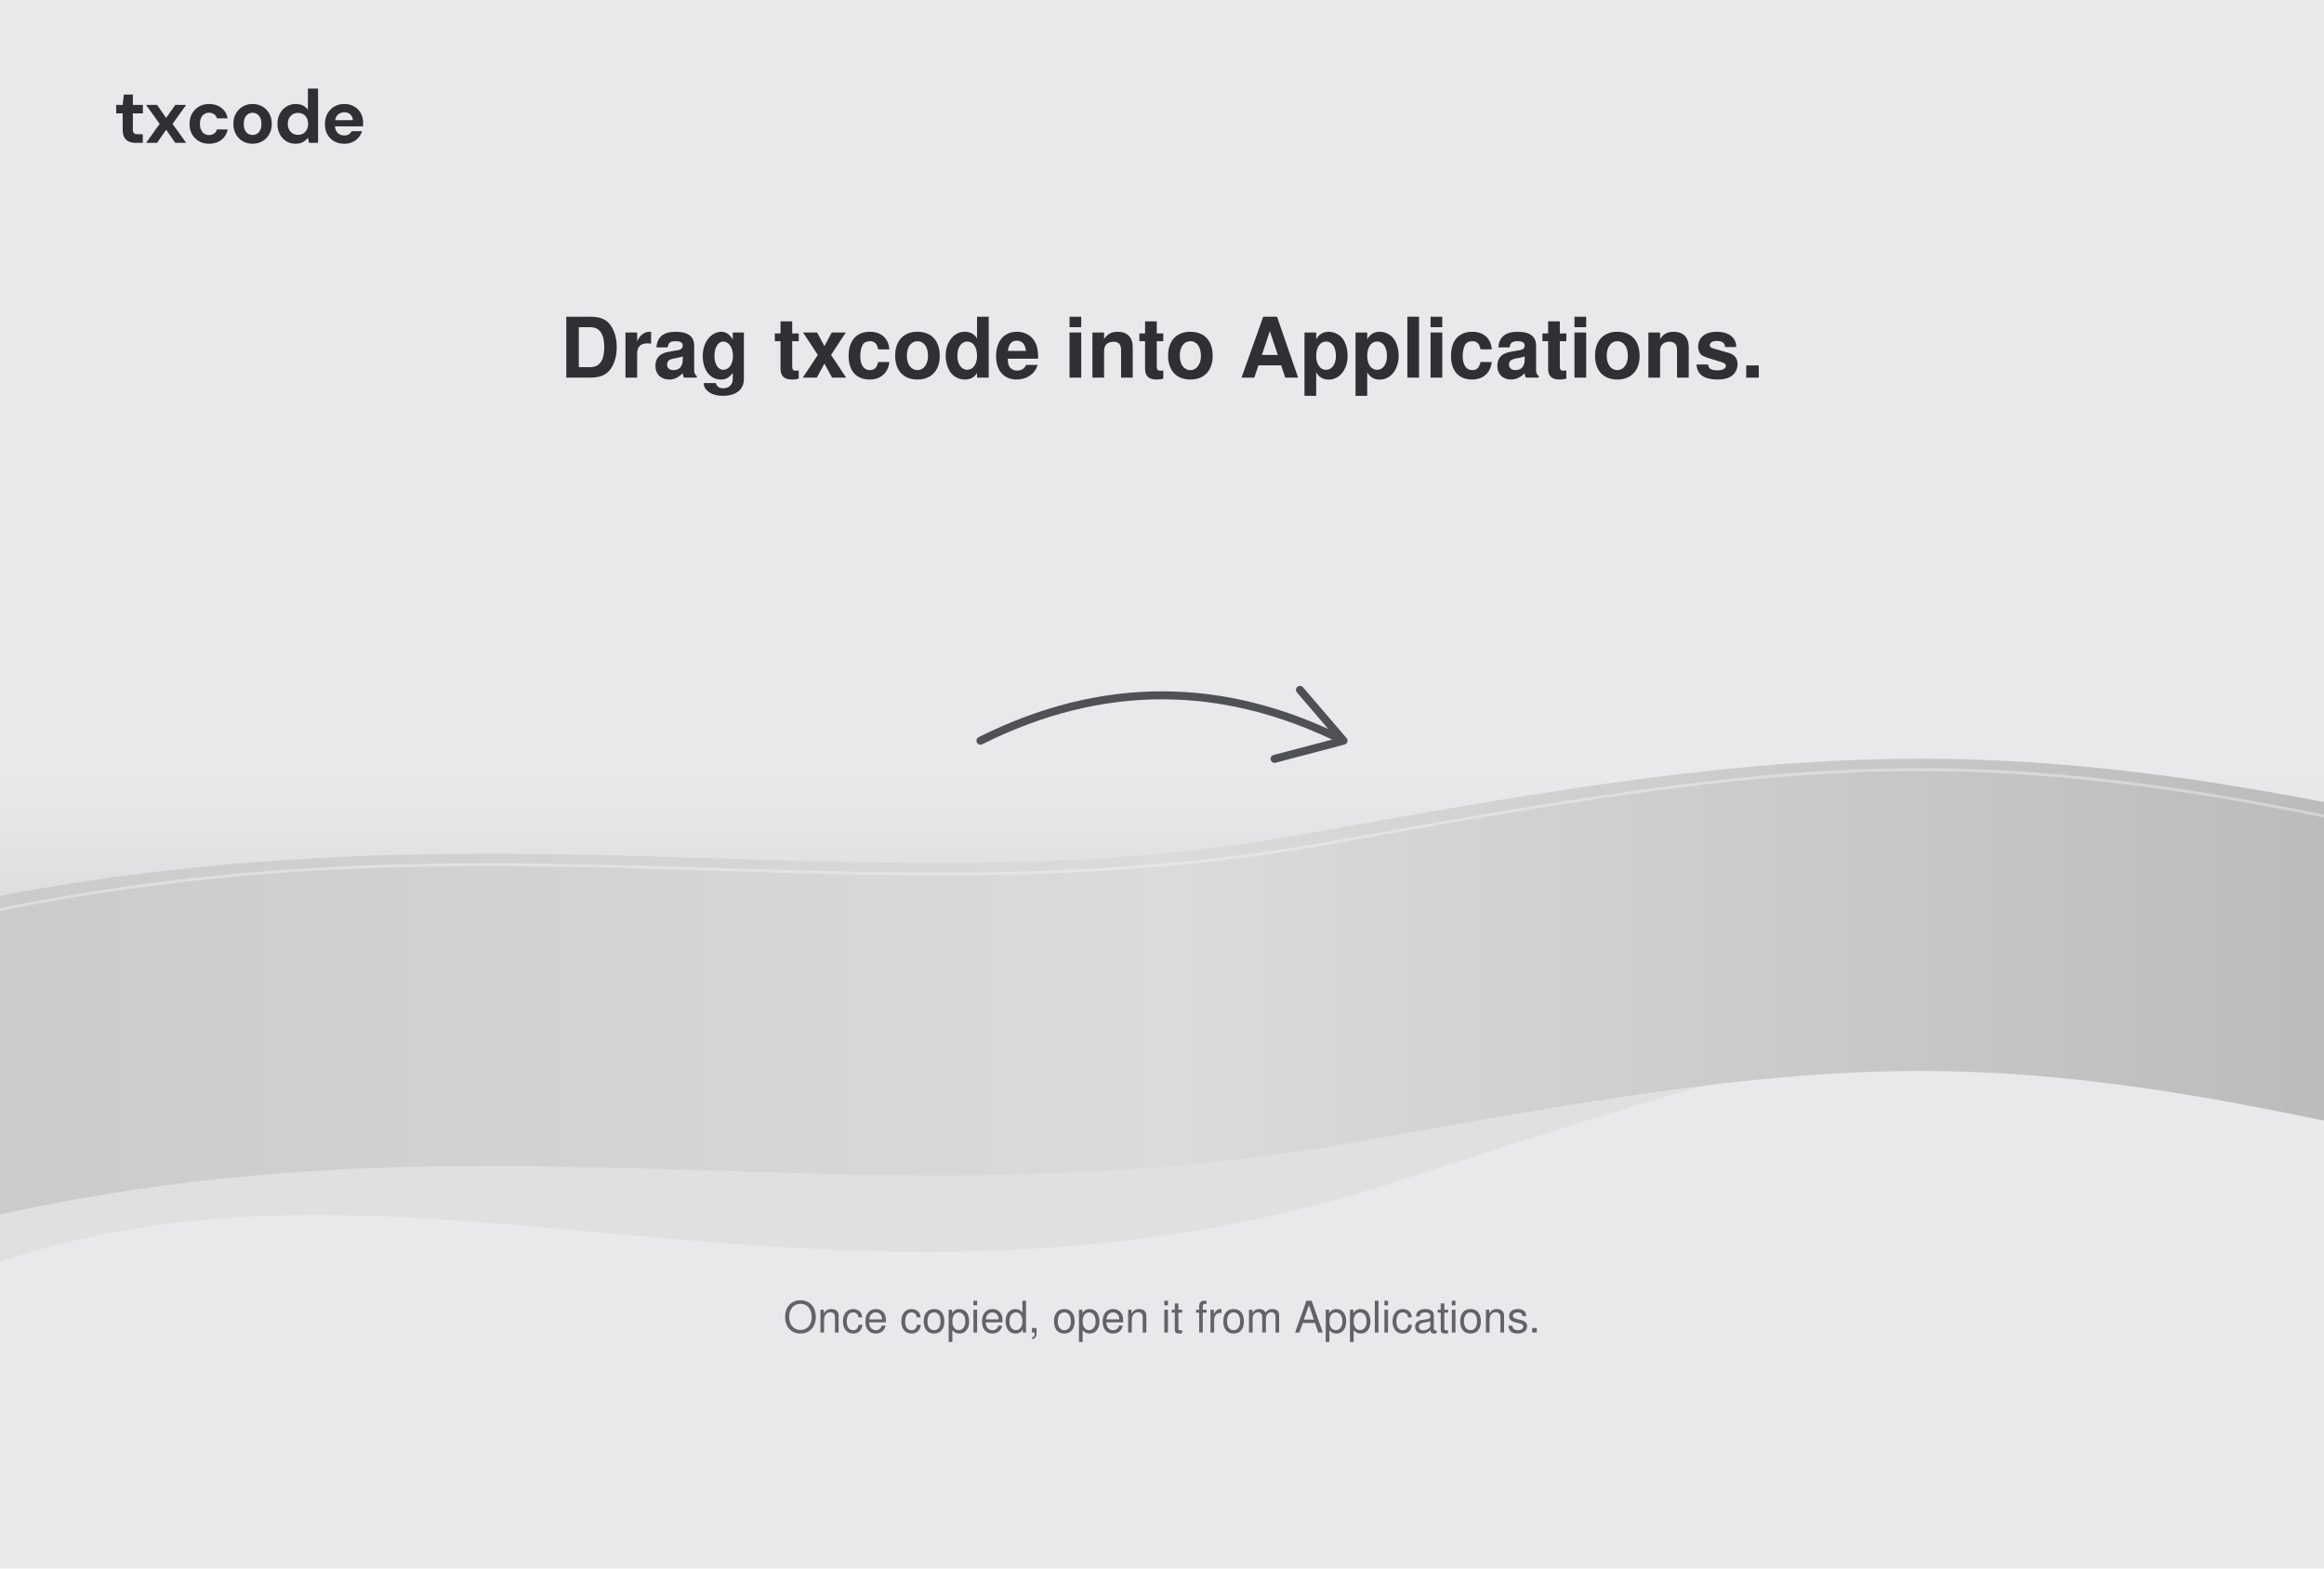
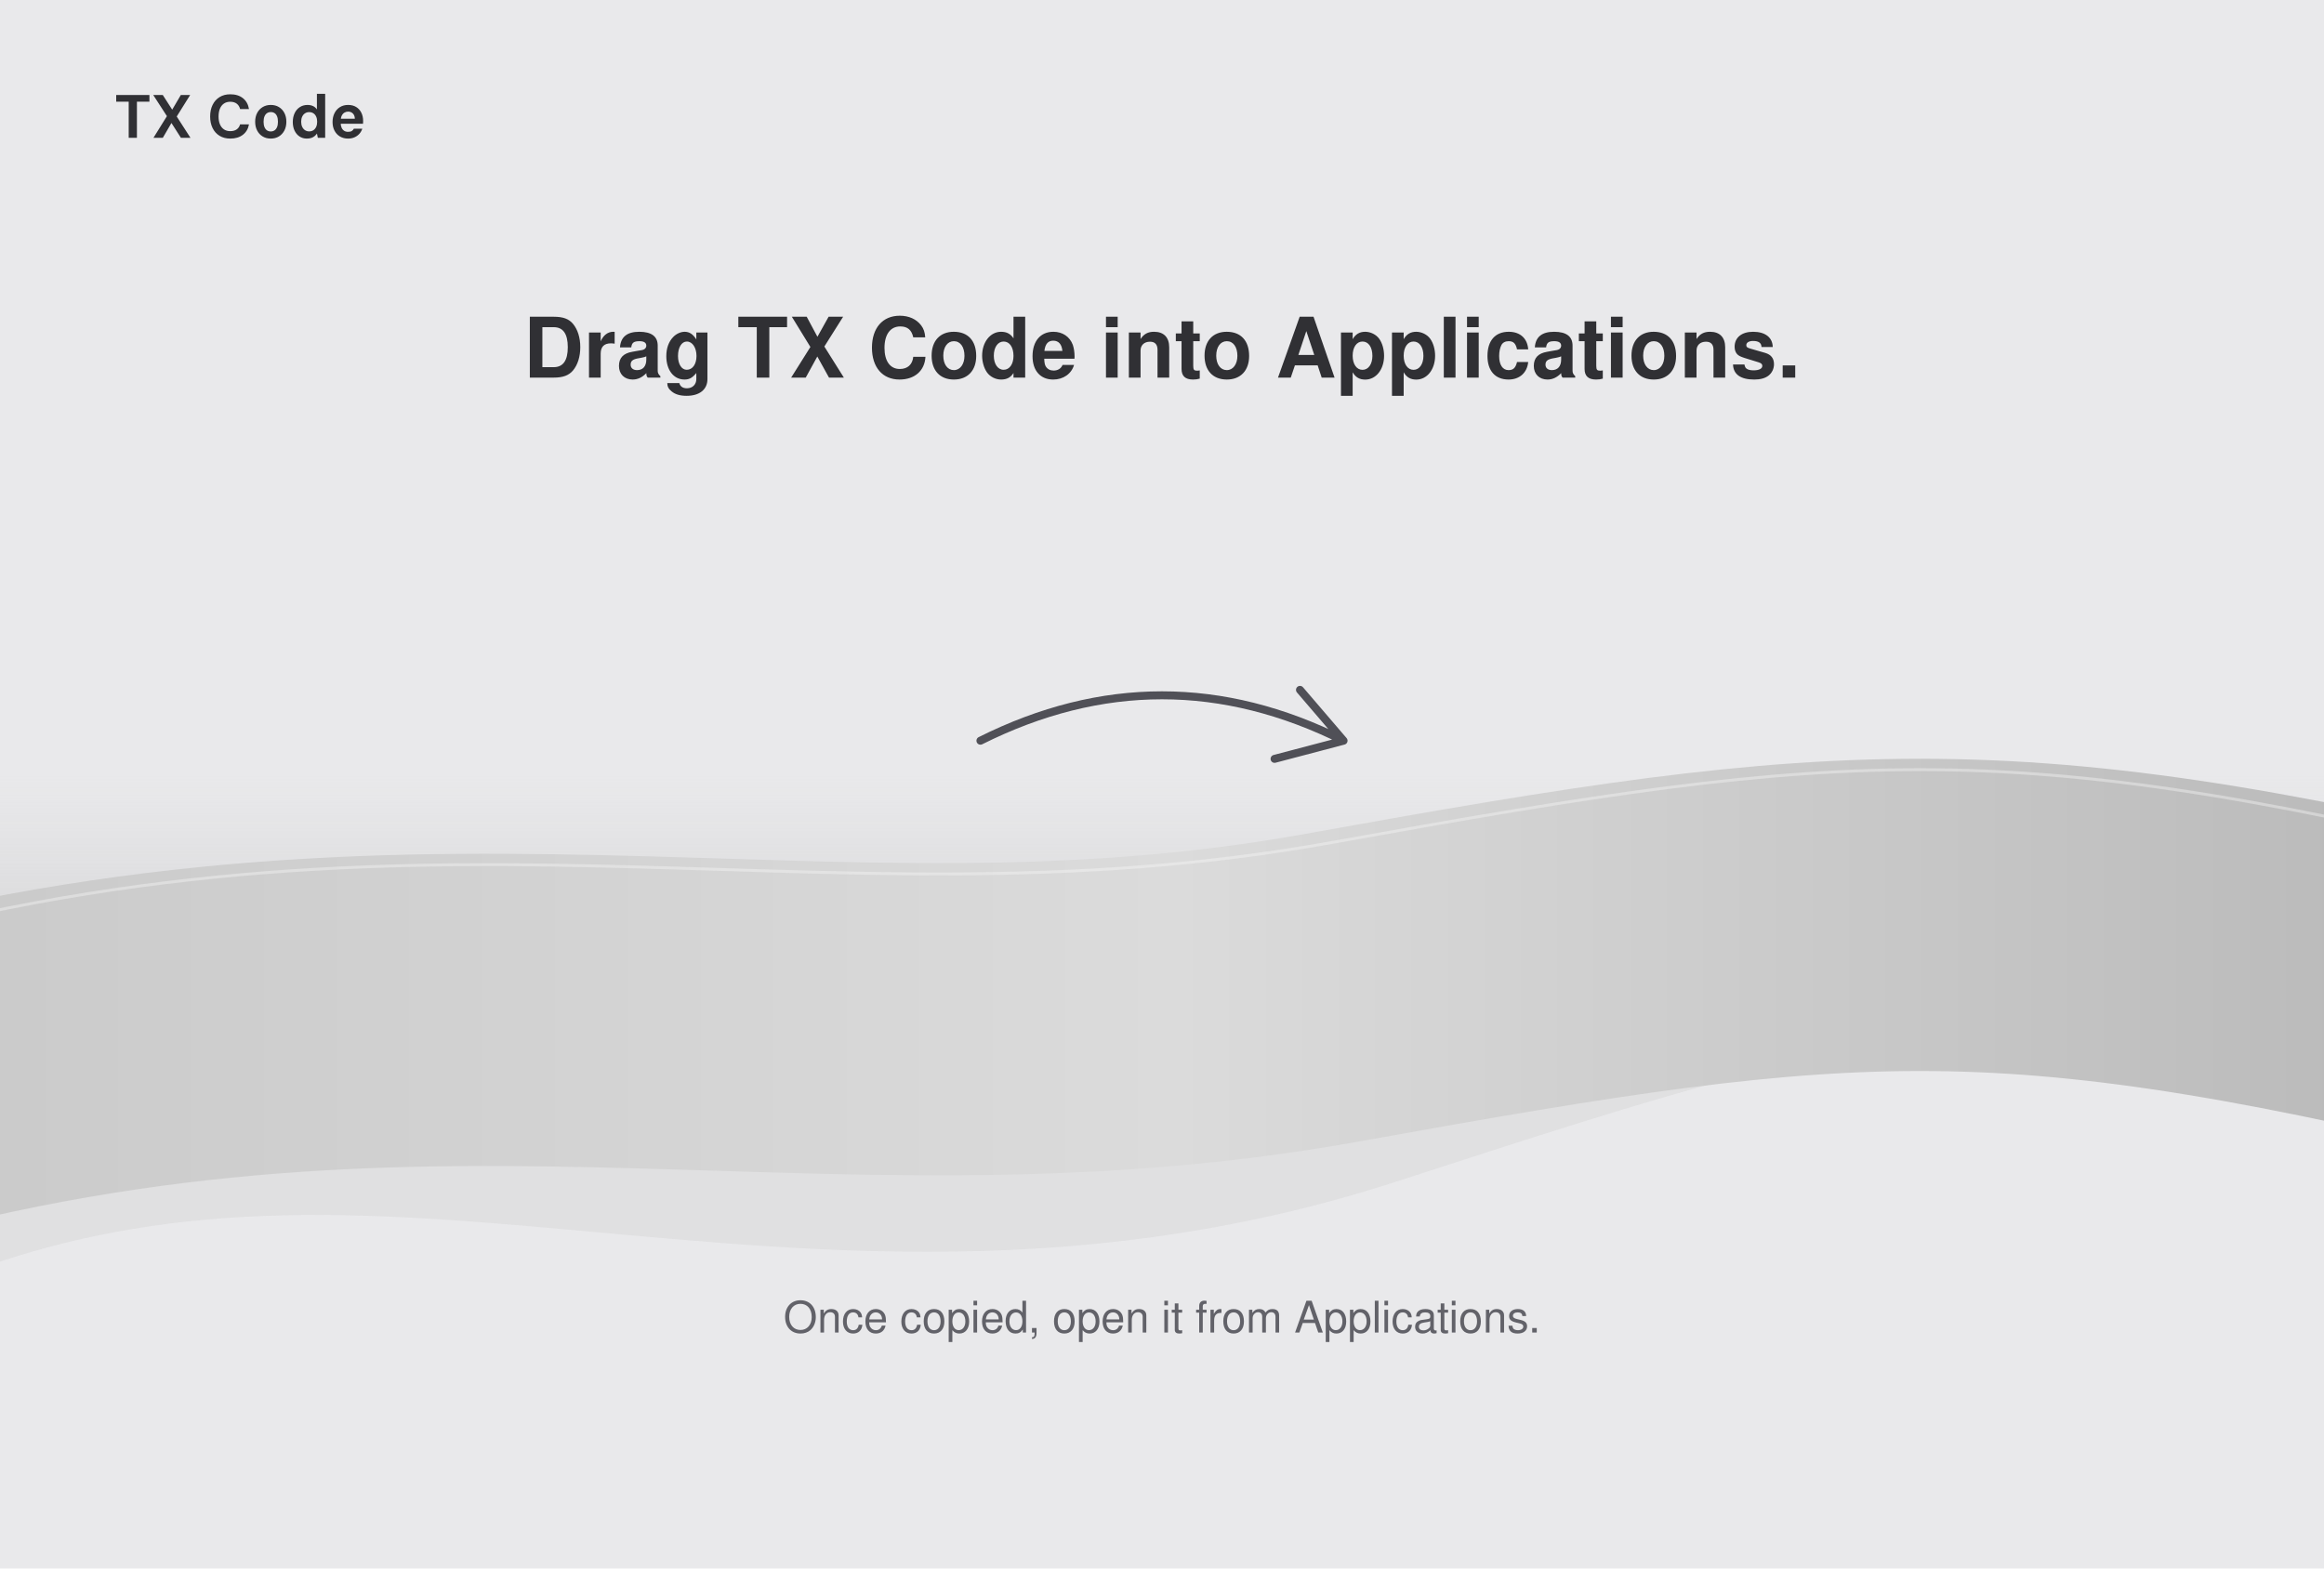
<svg xmlns="http://www.w3.org/2000/svg" width="1280" height="864" viewBox="0 0 640 432">
  <defs>
    <linearGradient id="veil" x1="0" y1="0" x2="0" y2="1">
      <stop stop-color="#B7B7B7" stop-opacity="0" />
      <stop offset=".55" stop-color="#A5A5A5" stop-opacity=".24" />
      <stop offset="1" stop-color="#D1D1D1" stop-opacity=".4" />
    </linearGradient>
    <linearGradient id="silk" x1="0" y1="0" x2="1" y2="0">
      <stop stop-color="#C8C8C8" />
      <stop offset=".5" stop-color="#DBDBDB" />
      <stop offset="1" stop-color="#B5B5B5" />
    </linearGradient>
  </defs>
  <rect width="640" height="432" fill="#E9E9EB" />
  <path d="M-60 293C95 220 214 304 362 256S559 191 707 257" stroke="url(#veil)" stroke-width="146" fill="none" opacity="1" stroke-linecap="round" stroke-linejoin="round" />
  <path d="M-60 306C113 252 223 298 367 272S553 242 707 280" stroke="url(#silk)" stroke-width="86" fill="none" opacity="1" stroke-linecap="round" stroke-linejoin="round" />
  <path d="M-60 266C113 212 223 258 367 232S553 202 707 240" stroke="#F5F5F5" stroke-width="0.8" fill="none" opacity="0.42" stroke-linecap="round" stroke-linejoin="round" />
-   <svg x="32" y="23" width="68" height="18" viewBox="31 -720 3277 732" fill="#303034">
-     <path d="M293 0Q240 0 200.5 -16.5Q161 -33 139.0 -71.5Q117 -110 117 -177V-391H31V-504H117L132 -641H252V-504H385V-391H252V-175Q252 -141 267.0 -128.0Q282 -115 318 -115H384V0ZM427 0 608 -252 427 -504H573L694 -331L815 -504H960L779 -252L960 0H815L694 -174L573 0ZM1264 12Q1188 12 1129.0 -22.0Q1070 -56 1037.0 -115.0Q1004 -174 1004 -250Q1004 -328 1037.0 -387.5Q1070 -447 1129.0 -481.5Q1188 -516 1264 -516Q1361 -516 1427.0 -465.0Q1493 -414 1511 -325H1368Q1359 -360 1330.5 -380.0Q1302 -400 1263 -400Q1228 -400 1200.5 -382.5Q1173 -365 1157.5 -331.5Q1142 -298 1142 -252Q1142 -217 1151.0 -189.5Q1160 -162 1176.0 -142.5Q1192 -123 1214.5 -113.0Q1237 -103 1263 -103Q1289 -103 1310.5 -112.0Q1332 -121 1347.0 -137.5Q1362 -154 1368 -178H1511Q1493 -91 1426.5 -39.5Q1360 12 1264 12ZM1840 12Q1768 12 1710.5 -21.5Q1653 -55 1619.5 -114.5Q1586 -174 1586 -251Q1586 -330 1619.5 -389.5Q1653 -449 1711.0 -482.5Q1769 -516 1841 -516Q1914 -516 1971.5 -482.5Q2029 -449 2062.5 -389.5Q2096 -330 2096 -252Q2096 -174 2062.5 -114.5Q2029 -55 1971.0 -21.5Q1913 12 1840 12ZM1840 -105Q1874 -105 1900.5 -121.0Q1927 -137 1942.5 -170.0Q1958 -203 1958 -252Q1958 -301 1942.5 -333.5Q1927 -366 1900.5 -382.5Q1874 -399 1841 -399Q1809 -399 1782.0 -382.5Q1755 -366 1739.5 -333.5Q1724 -301 1724 -252Q1724 -203 1739.5 -170.0Q1755 -137 1781.5 -121.0Q1808 -105 1840 -105ZM2411 12Q2342 12 2287.5 -22.0Q2233 -56 2202.0 -116.0Q2171 -176 2171 -251Q2171 -328 2202.5 -387.5Q2234 -447 2289.5 -481.5Q2345 -516 2414 -516Q2468 -516 2509.0 -496.0Q2550 -476 2575 -439V-720H2710V0H2590L2575 -69Q2560 -48 2537.5 -29.0Q2515 -10 2484.0 1.0Q2453 12 2411 12ZM2443 -106Q2483 -106 2513.5 -124.5Q2544 -143 2561.0 -176.0Q2578 -209 2578 -252Q2578 -295 2561.0 -328.0Q2544 -361 2513.5 -379.5Q2483 -398 2443 -398Q2405 -398 2374.0 -379.5Q2343 -361 2325.5 -328.0Q2308 -295 2308 -253Q2308 -209 2325.5 -176.0Q2343 -143 2373.5 -124.5Q2404 -106 2443 -106ZM3059 12Q2983 12 2924.5 -20.5Q2866 -53 2833.5 -111.5Q2801 -170 2801 -247Q2801 -326 2833.5 -386.5Q2866 -447 2924.0 -481.5Q2982 -516 3059 -516Q3134 -516 3190.0 -483.0Q3246 -450 3277.0 -394.0Q3308 -338 3308 -267Q3308 -257 3308.0 -244.5Q3308 -232 3306 -219H2897V-301H3172Q3169 -350 3137.5 -378.0Q3106 -406 3059 -406Q3025 -406 2996.0 -390.5Q2967 -375 2950.5 -343.0Q2934 -311 2934 -262V-233Q2934 -192 2949.5 -161.5Q2965 -131 2993.0 -114.5Q3021 -98 3058 -98Q3095 -98 3119.5 -114.0Q3144 -130 3156 -155H3294Q3280 -108 3247.0 -70.0Q3214 -32 3166.0 -10.0Q3118 12 3059 12Z" />
+   <svg x="32" y="23" width="68" height="18" viewBox="29.828 -720 4036.24 732" fill="#303034">
+     <path d="M234.138 0.0V-591.14H29.828V-700.0H572.86V-591.14H368.55V0.0ZM638.483 0.0 858.931 -354.759 635.552 -700.0H791.515L945.343 -460.86L1085.896 -700.0H1238.514L1019.239 -348.828L1244.204 0.0H1088.241L932.826 -242.726L791.515 0.0ZM1894.862 12.0Q1792.931 12.0 1718.965 -33.5Q1645 -79 1605.207 -160.5Q1565.414 -242.0 1565.414 -348.828Q1565.414 -456.241 1605.207 -538.035Q1645.0 -619.828 1718.965 -665.914Q1792.931 -712.0 1894.862 -712.0Q2020.896 -712.0 2100.758 -648.845Q2180.62 -585.69 2200.447 -470.553H2054.932Q2041.449 -526.76 2000.277 -558.347Q1959.104 -589.933 1893.689 -589.933Q1833.999 -589.933 1791.051 -560.709Q1748.102 -531.484 1725.55 -477.536Q1702.998 -423.587 1702.998 -348.828Q1702.998 -274.655 1725.55 -220.999Q1748.102 -167.343 1791.051 -138.412Q1833.999 -109.481 1893.689 -109.481Q1959.104 -109.481 1999.984 -138.602Q2040.863 -167.723 2054.932 -220.585H2200.447Q2180.62 -111.965 2100.758 -49.983Q2020.896 12.0 1894.862 12.0ZM2556.024 12.0Q2481.207 12.0 2423.448 -22.879Q2365.689 -57.759 2333.517 -120.052Q2301.345 -182.345 2301.345 -263.014Q2301.345 -344.655 2333.724 -406.448Q2366.103 -468.241 2424.004 -503.121Q2481.906 -538.0 2556.716 -538.0Q2632.551 -538.0 2689.81 -503.121Q2747.068 -468.241 2779.241 -406.448Q2811.413 -344.655 2811.413 -263.014Q2811.413 -182.345 2779.034 -120.052Q2746.655 -57.759 2689.26 -22.879Q2631.866 12.0 2556.024 12.0ZM2555.785 -104.55Q2591.414 -104.55 2617.863 -122.36Q2644.311 -140.171 2659.07 -175.522Q2673.829 -210.872 2673.829 -262.927Q2673.829 -315.759 2659.57 -351.087Q2645.311 -386.415 2619.069 -403.933Q2592.828 -421.45 2556.902 -421.45Q2521.758 -421.45 2495.309 -403.933Q2468.86 -386.415 2453.895 -351.087Q2438.929 -315.759 2438.929 -262.927Q2438.929 -210.872 2453.688 -175.522Q2468.447 -140.171 2494.688 -122.36Q2520.93 -104.55 2555.785 -104.55ZM3145.479 12.0Q3078.043 12.0 3026.022 -22.535Q2974.0 -57.069 2945.172 -118.104Q2916.345 -179.138 2916.345 -258.138Q2916.345 -340.217 2946.345 -403.316Q2976.345 -466.414 3031.052 -502.207Q3085.759 -538.0 3157.689 -538.0Q3208.552 -538.0 3247.776 -519.155Q3287.001 -500.31 3310.656 -464.103V-720.0H3445.654V0.0H3325.69L3311.07 -69.932Q3296.07 -47.863 3274.208 -29.087Q3252.345 -10.311 3221.069 0.845Q3189.793 12.0 3145.479 12.0ZM3184.103 -105.55Q3223.703 -105.55 3253.007 -124.774Q3282.311 -143.999 3298.5 -179.45Q3314.69 -214.902 3314.69 -263.21Q3314.69 -311.518 3298.5 -347.053Q3282.311 -382.588 3252.921 -401.519Q3223.531 -420.45 3183.815 -420.45Q3146.481 -420.45 3116.773 -401.445Q3087.065 -382.439 3070.204 -347.143Q3053.343 -311.846 3053.343 -263.75Q3053.343 -215.655 3070.189 -179.871Q3087.035 -144.086 3116.717 -124.818Q3146.399 -105.55 3184.103 -105.55ZM3819.999 12.0Q3744.724 12.0 3687.5 -22.0Q3630.276 -56.0 3598.31 -117.121Q3566.345 -178.241 3566.345 -258.311Q3566.345 -340.138 3598.017 -403.311Q3629.689 -466.483 3686.827 -502.241Q3743.965 -538.0 3820.241 -538.0Q3897.999 -538.0 3952.809 -504.0Q4007.62 -470.0 4036.844 -410.948Q4066.068 -351.897 4066.068 -276.863Q4066.068 -266.863 4065.775 -255.104Q4065.481 -243.345 4063.895 -229.932H3662.757V-312.517H3930.725Q3929.311 -367.828 3898.242 -398.363Q3867.172 -428.898 3820.585 -428.898Q3786.792 -428.898 3759.205 -411.622Q3731.619 -394.346 3715.481 -360.208Q3699.343 -326.07 3699.343 -273.69V-244.518Q3699.343 -199.62 3713.722 -166.844Q3728.102 -134.068 3754.809 -116.171Q3781.516 -98.274 3818.827 -98.274Q3859.586 -98.274 3881.035 -111.861Q3902.484 -125.447 3914.553 -149.034H4052.068Q4038.309 -103.862 4005.878 -67.103Q3973.447 -30.345 3926.309 -9.172Q3879.172 12.0 3819.999 12.0Z" />
  </svg>
-   <text x="320" y="104" fill="#303034" font-family="Helvetica" font-size="23" font-weight="700" text-anchor="middle">Drag txcode into Applications.</text>
+   <text x="320" y="104" fill="#303034" font-family="Helvetica" font-size="23" font-weight="700" text-anchor="middle">Drag TX Code into Applications.</text>
  <path d="M270 204Q320 179 370 204M358 190L370 204L351 209" stroke="#505057" stroke-width="2.2" fill="none" opacity="1" stroke-linecap="round" stroke-linejoin="round" />
  <text x="320" y="367" fill="#626269" font-family="Helvetica" font-size="12" font-weight="400" text-anchor="middle">Once copied, open it from Applications.</text>
</svg>
